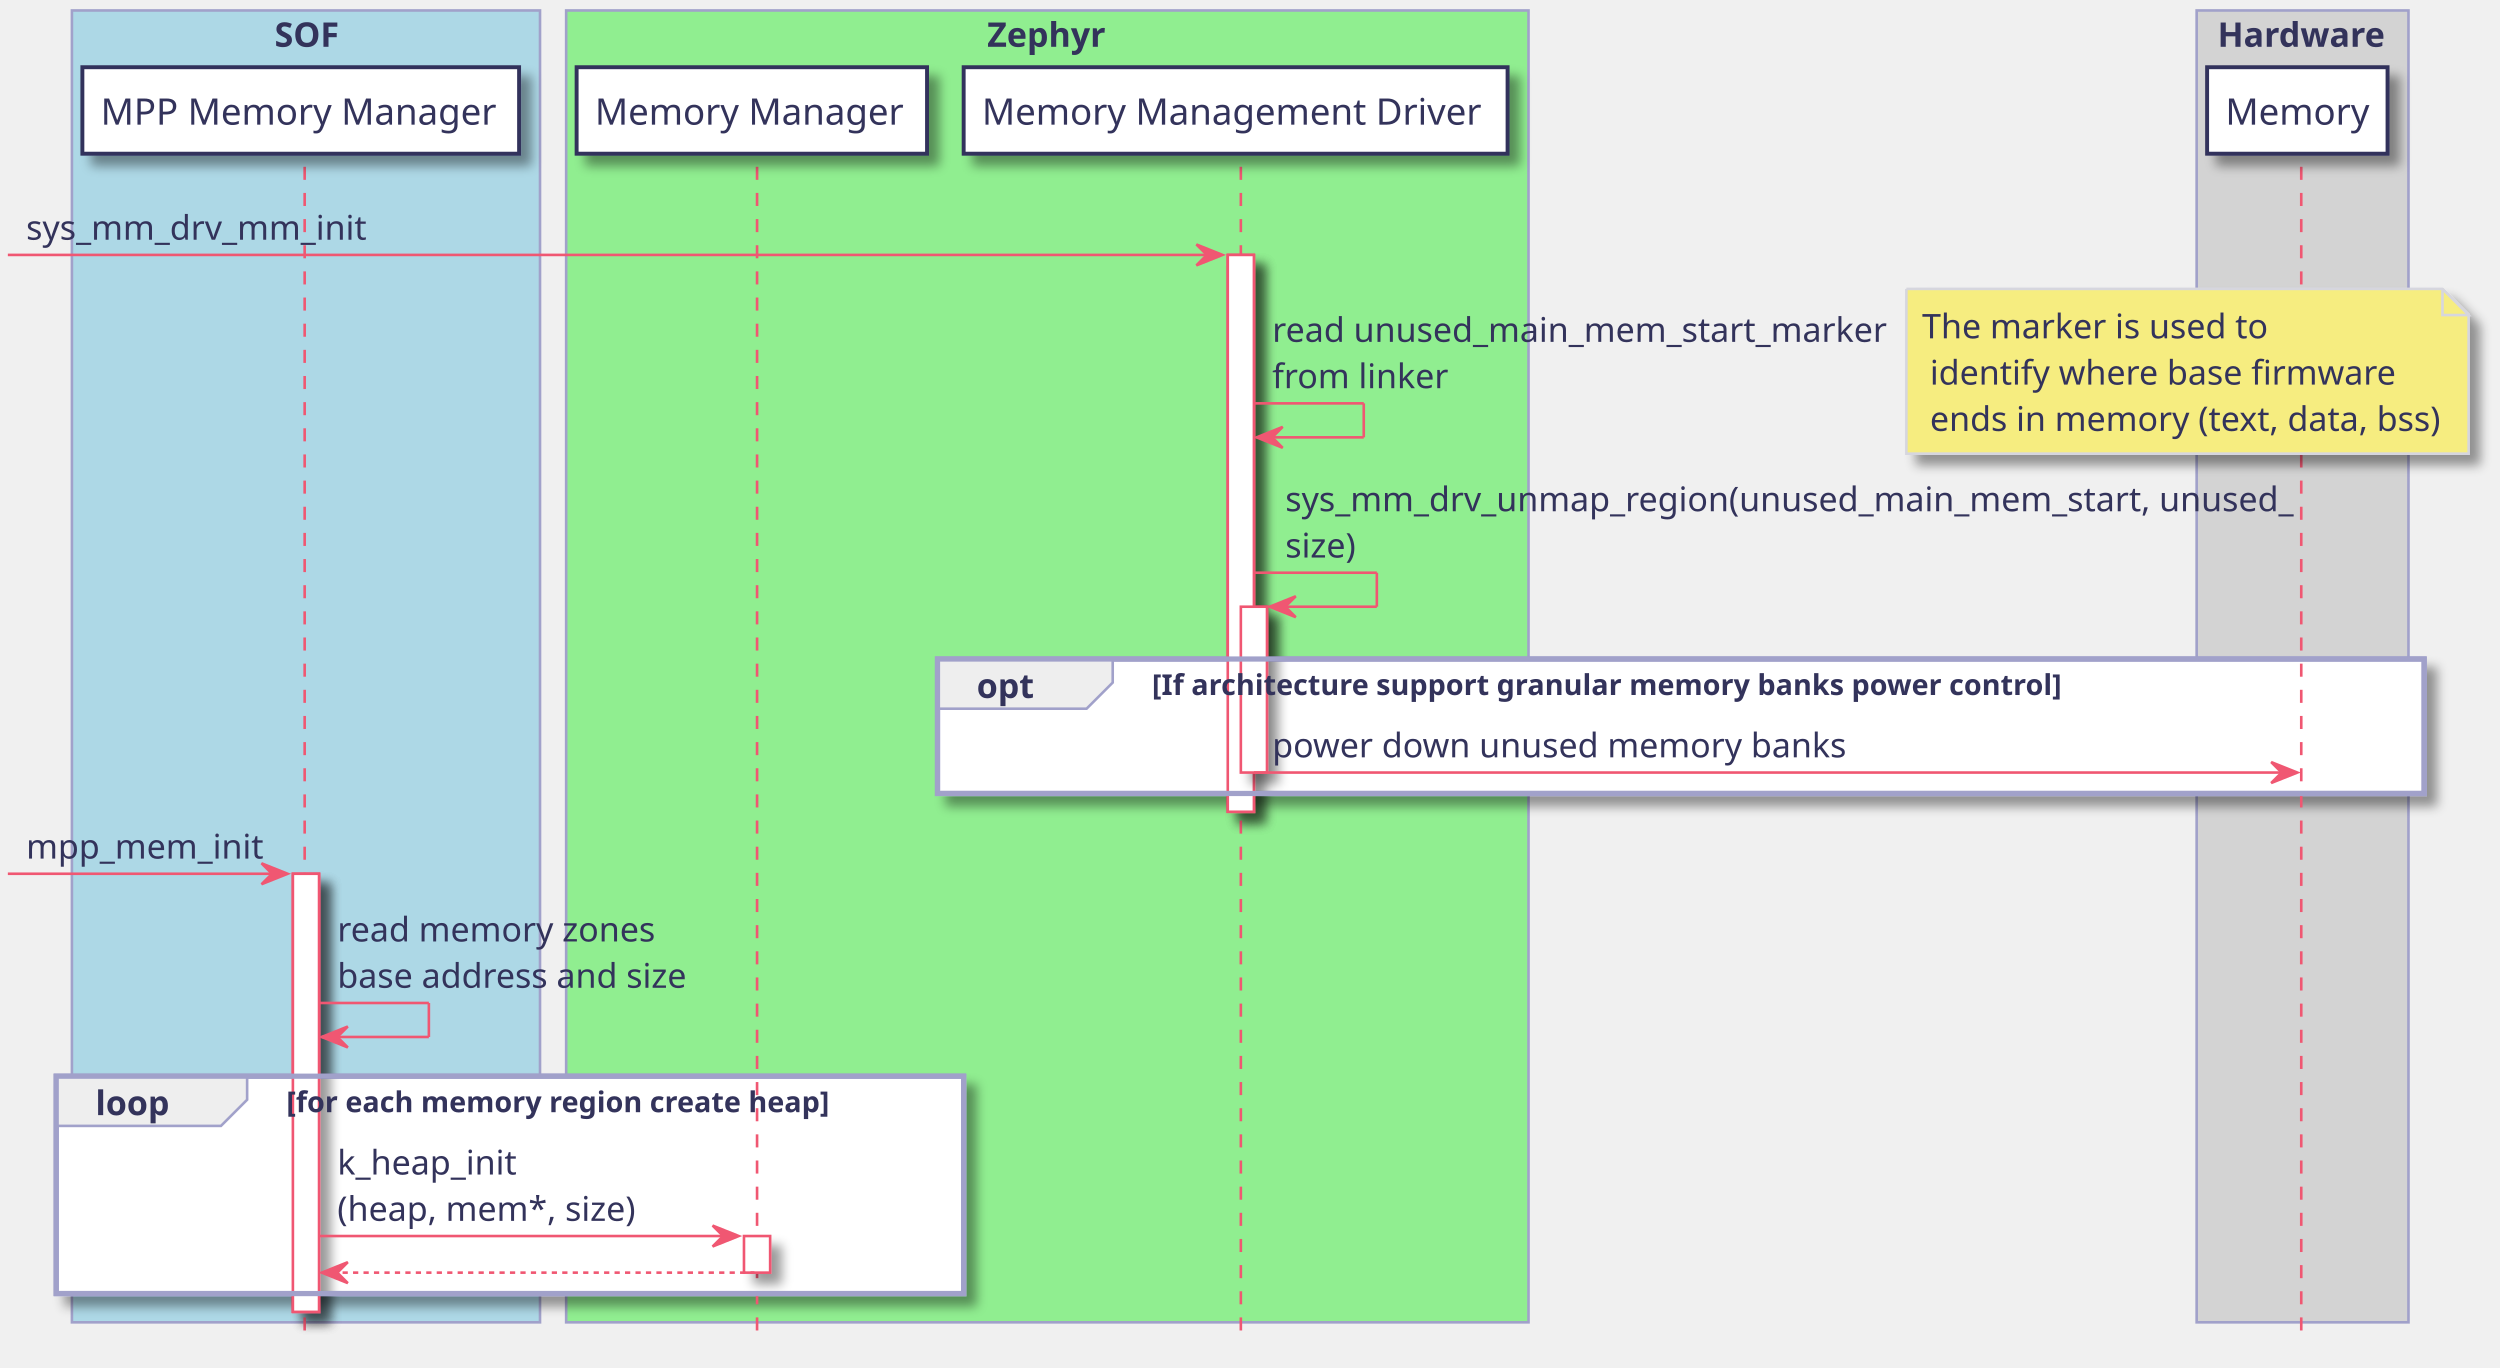
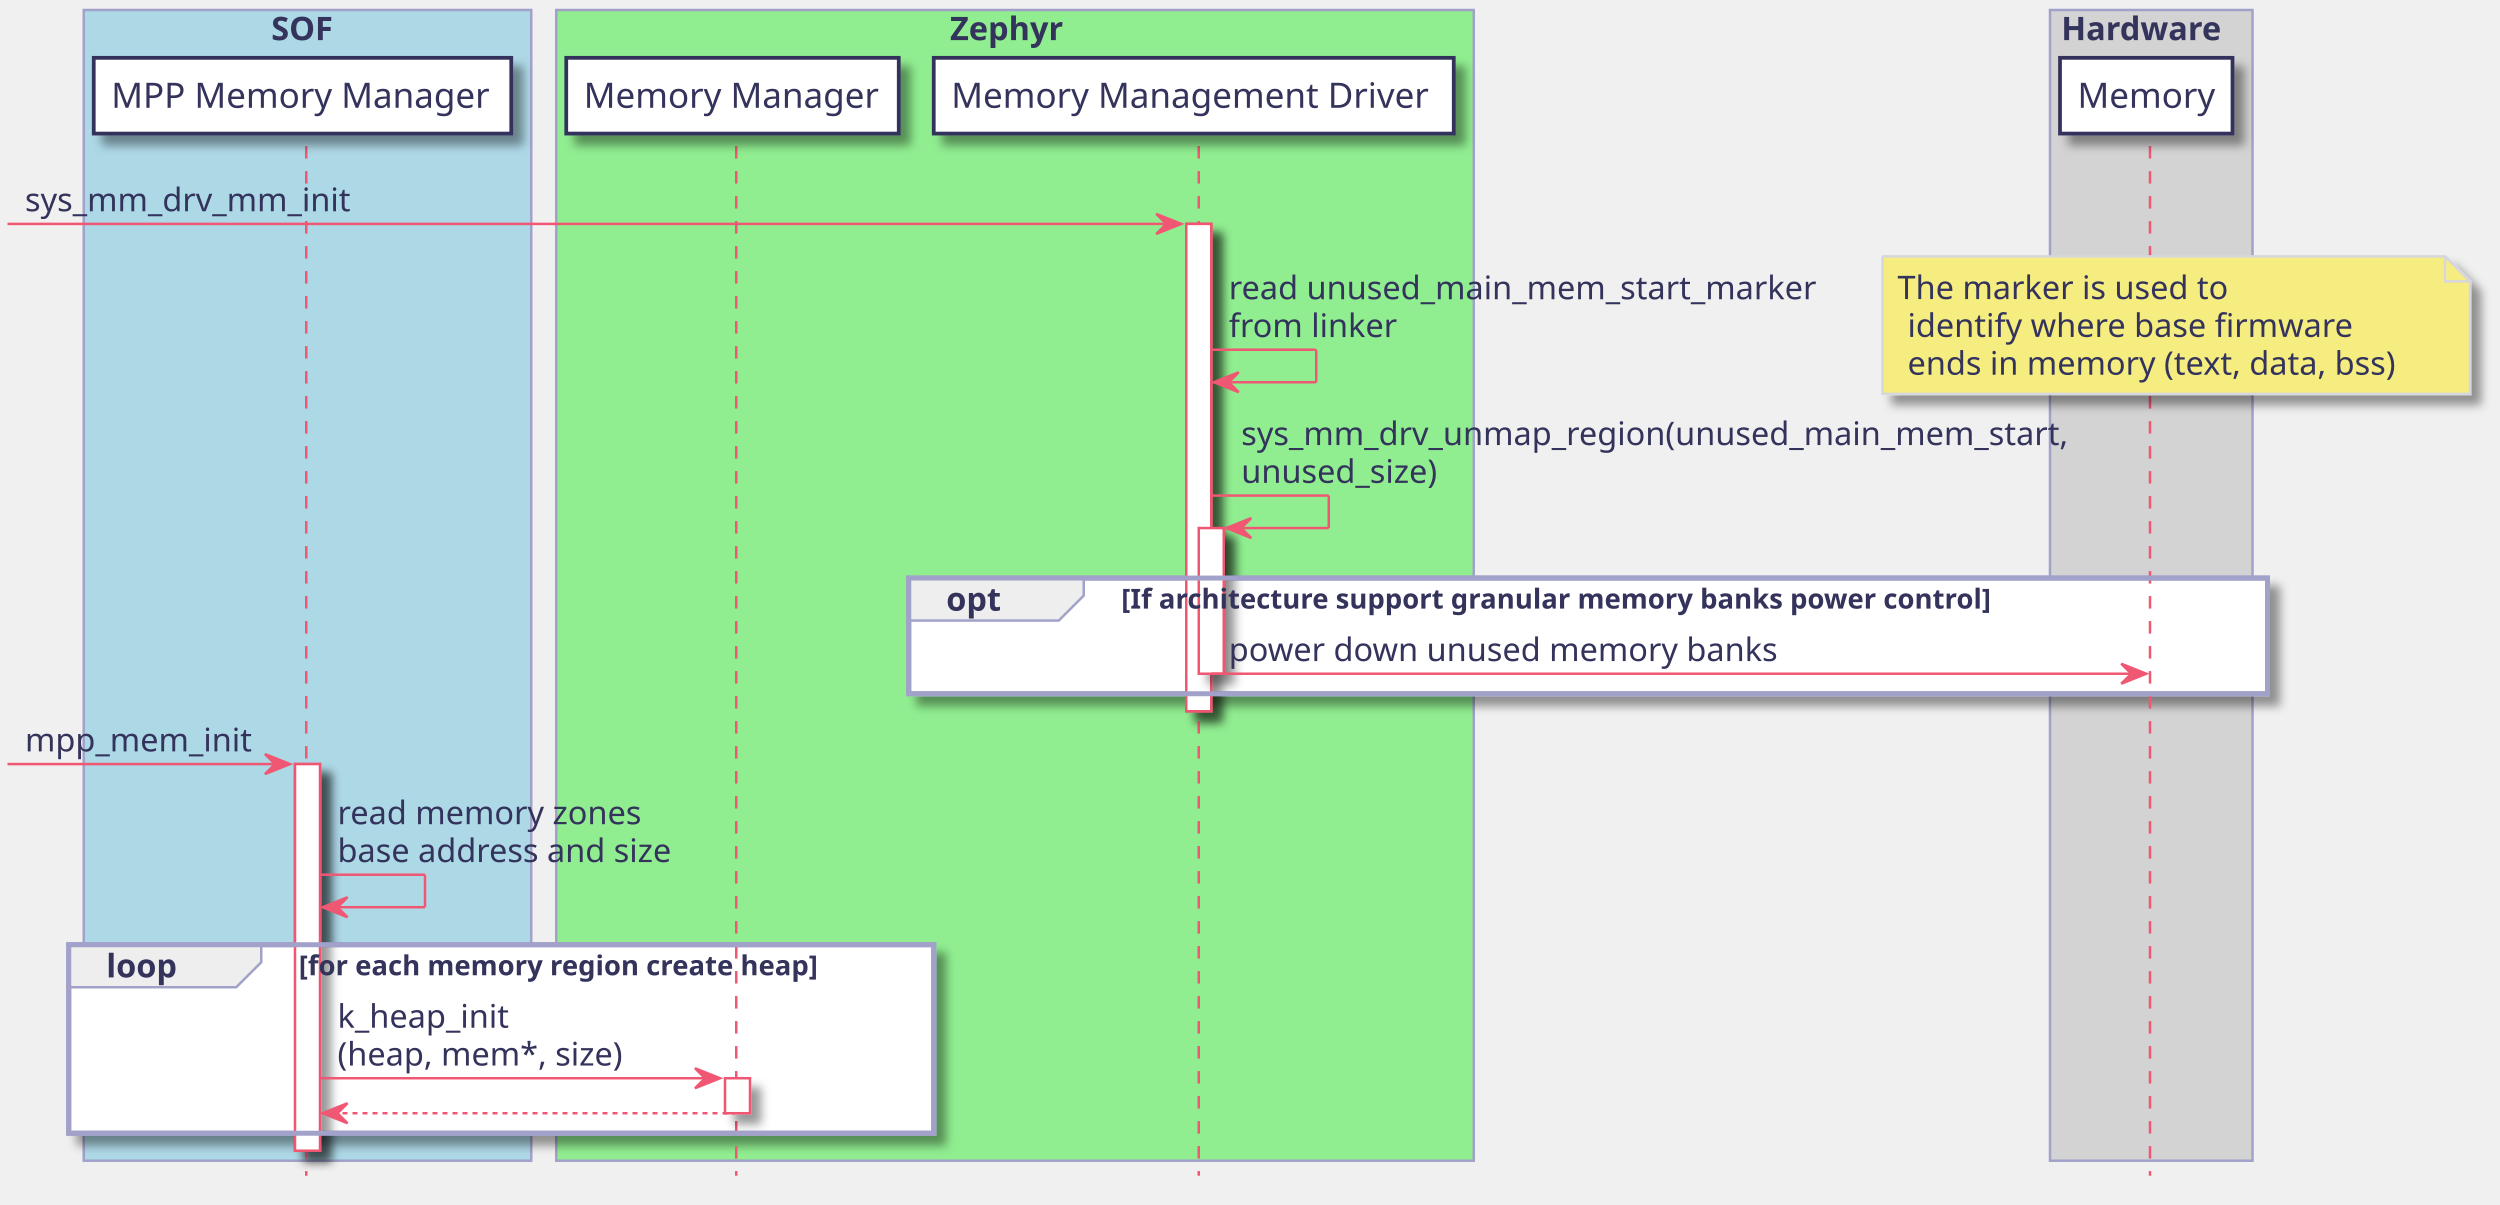
- <svg xmlns="http://www.w3.org/2000/svg" contentScriptType="application/ecmascript" contentStyleType="text/css" height="523px" preserveAspectRatio="none" style="width:956px;height:523px;" version="1.1" viewBox="0 0 956 523" width="956px" zoomAndPan="magnify">
+ <svg xmlns="http://www.w3.org/2000/svg" contentScriptType="application/ecmascript" contentStyleType="text/css" height="482px" preserveAspectRatio="none" style="width:1000px;height:482px;" version="1.1" viewBox="0 0 1000 482" width="1000px" zoomAndPan="magnify">
  <defs>
    <filter height="300%" id="fab77ccyncees" width="300%" x="-1" y="-1">
      <feGaussianBlur result="blurOut" stdDeviation="2.0" />
      <feColorMatrix in="blurOut" result="blurOut2" type="matrix" values="0 0 0 0 0 0 0 0 0 0 0 0 0 0 0 0 0 0 .4 0" />
      <feOffset dx="4.0" dy="4.0" in="blurOut2" result="blurOut3" />
      <feBlend in="SourceGraphic" in2="blurOut3" mode="normal" />
    </filter>
  </defs>
  <g>
-     <rect fill="#ADD8E6" height="501.658" style="stroke: #A1A1CA; stroke-width: 1.0;" width="179" x="27.5" y="4" />
-     <text fill="#33335B" font-family="sans-serif" font-size="13" font-weight="bold" lengthAdjust="spacingAndGlyphs" textLength="24" x="105" y="17.897">SOF</text>
-     <rect fill="#90EE90" height="501.658" style="stroke: #A1A1CA; stroke-width: 1.0;" width="368" x="216.5" y="4" />
-     <text fill="#33335B" font-family="sans-serif" font-size="13" font-weight="bold" lengthAdjust="spacingAndGlyphs" textLength="46" x="377.5" y="17.897">Zephyr</text>
-     <rect fill="#D3D3D3" height="501.658" style="stroke: #A1A1CA; stroke-width: 1.0;" width="81" x="840" y="4" />
-     <text fill="#33335B" font-family="sans-serif" font-size="13" font-weight="bold" lengthAdjust="spacingAndGlyphs" textLength="65" x="848" y="17.897">Hardware</text>
-     <rect fill="#FFFFFF" filter="url(#fab77ccyncees)" height="167.53" style="stroke: #F05772; stroke-width: 1.0;" width="10" x="112" y="334.128" />
-     <rect fill="#FFFFFF" filter="url(#fab77ccyncees)" height="14" style="stroke: #F05772; stroke-width: 1.0;" width="10" x="284.5" y="472.658" />
-     <rect fill="#FFFFFF" filter="url(#fab77ccyncees)" height="212.942" style="stroke: #F05772; stroke-width: 1.0;" width="10" x="469.5" y="97.48" />
-     <rect fill="#FFFFFF" filter="url(#fab77ccyncees)" height="63.412" style="stroke: #F05772; stroke-width: 1.0;" width="10" x="474.5" y="232.01" />
-     <rect fill="#FFFFFF" filter="url(#fab77ccyncees)" height="51.412" style="stroke: #A1A1CA; stroke-width: 2.0;" width="568.5" x="358.5" y="252.01" />
-     <rect fill="#FFFFFF" filter="url(#fab77ccyncees)" height="83.118" style="stroke: #A1A1CA; stroke-width: 2.0;" width="347" x="21.5" y="411.54" />
-     <line style="stroke: #F05772; stroke-width: 1.0; stroke-dasharray: 5.0,5.0;" x1="116.5" x2="116.5" y1="63.774" y2="511.658" />
-     <line style="stroke: #F05772; stroke-width: 1.0; stroke-dasharray: 5.0,5.0;" x1="289.5" x2="289.5" y1="63.774" y2="511.658" />
-     <line style="stroke: #F05772; stroke-width: 1.0; stroke-dasharray: 5.0,5.0;" x1="474.5" x2="474.5" y1="63.774" y2="511.658" />
-     <line style="stroke: #F05772; stroke-width: 1.0; stroke-dasharray: 5.0,5.0;" x1="880" x2="880" y1="63.774" y2="511.658" />
-     <rect fill="#FFFFFF" filter="url(#fab77ccyncees)" height="33.068" style="stroke: #33335B; stroke-width: 1.5;" width="167" x="31.5" y="25.706" />
-     <text fill="#33335B" font-family="sans-serif" font-size="14" lengthAdjust="spacingAndGlyphs" textLength="153" x="38.5" y="47.672">MPP Memory Manager</text>
-     <rect fill="#FFFFFF" filter="url(#fab77ccyncees)" height="33.068" style="stroke: #33335B; stroke-width: 1.5;" width="134" x="220.5" y="25.706" />
-     <text fill="#33335B" font-family="sans-serif" font-size="14" lengthAdjust="spacingAndGlyphs" textLength="120" x="227.5" y="47.672">Memory Manager</text>
-     <rect fill="#FFFFFF" filter="url(#fab77ccyncees)" height="33.068" style="stroke: #33335B; stroke-width: 1.5;" width="208" x="368.5" y="25.706" />
-     <text fill="#33335B" font-family="sans-serif" font-size="14" lengthAdjust="spacingAndGlyphs" textLength="194" x="375.5" y="47.672">Memory Management Driver</text>
-     <rect fill="#FFFFFF" filter="url(#fab77ccyncees)" height="33.068" style="stroke: #33335B; stroke-width: 1.5;" width="69" x="844" y="25.706" />
-     <text fill="#33335B" font-family="sans-serif" font-size="14" lengthAdjust="spacingAndGlyphs" textLength="55" x="851" y="47.672">Memory</text>
-     <rect fill="#FFFFFF" filter="url(#fab77ccyncees)" height="167.53" style="stroke: #F05772; stroke-width: 1.0;" width="10" x="112" y="334.128" />
-     <rect fill="#FFFFFF" filter="url(#fab77ccyncees)" height="14" style="stroke: #F05772; stroke-width: 1.0;" width="10" x="284.5" y="472.658" />
-     <rect fill="#FFFFFF" filter="url(#fab77ccyncees)" height="212.942" style="stroke: #F05772; stroke-width: 1.0;" width="10" x="469.5" y="97.48" />
-     <rect fill="#FFFFFF" filter="url(#fab77ccyncees)" height="63.412" style="stroke: #F05772; stroke-width: 1.0;" width="10" x="474.5" y="232.01" />
-     <polygon fill="#F05772" points="457.5,93.48,467.5,97.48,457.5,101.48,461.5,97.48" style="stroke: #F05772; stroke-width: 1.0;" />
-     <line style="stroke: #F05772; stroke-width: 1.0;" x1="3" x2="463.5" y1="97.48" y2="97.48" />
-     <text fill="#33335B" font-family="sans-serif" font-size="13" lengthAdjust="spacingAndGlyphs" textLength="130" x="10" y="91.671">sys_mm_drv_mm_init</text>
-     <line style="stroke: #F05772; stroke-width: 1.0;" x1="479.5" x2="521.5" y1="154.245" y2="154.245" />
-     <line style="stroke: #F05772; stroke-width: 1.0;" x1="521.5" x2="521.5" y1="154.245" y2="167.245" />
-     <line style="stroke: #F05772; stroke-width: 1.0;" x1="480.5" x2="521.5" y1="167.245" y2="167.245" />
-     <polygon fill="#F05772" points="490.5,163.245,480.5,167.245,490.5,171.245,486.5,167.245" style="stroke: #F05772; stroke-width: 1.0;" />
-     <text fill="#33335B" font-family="sans-serif" font-size="13" lengthAdjust="spacingAndGlyphs" textLength="231" x="486.5" y="130.73">read unused_main_mem_start_marker</text>
-     <text fill="#33335B" font-family="sans-serif" font-size="13" lengthAdjust="spacingAndGlyphs" textLength="65" x="486.5" y="148.436">from linker</text>
-     <path d="M729,110.48 L729,173.48 L944,173.48 L944,120.48 L934,110.48 L729,110.48 " fill="#F6ED80" filter="url(#fab77ccyncees)" style="stroke: #D6D6DE; stroke-width: 1.0;" />
-     <path d="M934,110.48 L934,120.48 L944,120.48 L934,110.48 " fill="#F6ED80" style="stroke: #D6D6DE; stroke-width: 1.0;" />
-     <text fill="#33335B" font-family="sans-serif" font-size="13" lengthAdjust="spacingAndGlyphs" textLength="128" x="735" y="129.377">The marker is used to</text>
-     <text fill="#33335B" font-family="sans-serif" font-size="13" lengthAdjust="spacingAndGlyphs" textLength="172" x="738" y="147.083">identify where base firmware</text>
-     <text fill="#33335B" font-family="sans-serif" font-size="13" lengthAdjust="spacingAndGlyphs" textLength="191" x="738" y="164.789">ends in memory (text, data, bss)</text>
-     <line style="stroke: #F05772; stroke-width: 1.0;" x1="479.5" x2="526.5" y1="219.01" y2="219.01" />
-     <line style="stroke: #F05772; stroke-width: 1.0;" x1="526.5" x2="526.5" y1="219.01" y2="232.01" />
-     <line style="stroke: #F05772; stroke-width: 1.0;" x1="485.5" x2="526.5" y1="232.01" y2="232.01" />
-     <polygon fill="#F05772" points="495.5,228.01,485.5,232.01,495.5,236.01,491.5,232.01" style="stroke: #F05772; stroke-width: 1.0;" />
-     <text fill="#33335B" font-family="sans-serif" font-size="13" lengthAdjust="spacingAndGlyphs" textLength="382" x="491.5" y="195.495">sys_mm_drv_unmap_region(unused_main_mem_start, unused_</text>
-     <text fill="#33335B" font-family="sans-serif" font-size="13" lengthAdjust="spacingAndGlyphs" textLength="26" x="491.5" y="213.201">size)</text>
-     <path d="M358.5,252.01 L425.5,252.01 L425.5,261.01 L415.5,271.01 L358.5,271.01 L358.5,252.01 " fill="#EEEEEE" style="stroke: #A1A1CA; stroke-width: 1.0;" />
-     <rect fill="none" height="51.412" style="stroke: #A1A1CA; stroke-width: 2.0;" width="568.5" x="358.5" y="252.01" />
-     <text fill="#33335B" font-family="sans-serif" font-size="13" font-weight="bold" lengthAdjust="spacingAndGlyphs" textLength="22" x="373.5" y="266.907">opt</text>
-     <text fill="#33335B" font-family="sans-serif" font-size="11" font-weight="bold" lengthAdjust="spacingAndGlyphs" textLength="353" x="440.5" y="265.769">[If architecture support granular memory banks power control]</text>
-     <polygon fill="#F05772" points="868.5,291.422,878.5,295.422,868.5,299.422,872.5,295.422" style="stroke: #F05772; stroke-width: 1.0;" />
-     <line style="stroke: #F05772; stroke-width: 1.0;" x1="479.5" x2="874.5" y1="295.422" y2="295.422" />
-     <text fill="#33335B" font-family="sans-serif" font-size="13" lengthAdjust="spacingAndGlyphs" textLength="216" x="486.5" y="289.613">power down unused memory banks</text>
-     <polygon fill="#F05772" points="100,330.128,110,334.128,100,338.128,104,334.128" style="stroke: #F05772; stroke-width: 1.0;" />
-     <line style="stroke: #F05772; stroke-width: 1.0;" x1="3" x2="106" y1="334.128" y2="334.128" />
-     <text fill="#33335B" font-family="sans-serif" font-size="13" lengthAdjust="spacingAndGlyphs" textLength="90" x="10" y="328.319">mpp_mem_init</text>
-     <line style="stroke: #F05772; stroke-width: 1.0;" x1="122" x2="164" y1="383.54" y2="383.54" />
-     <line style="stroke: #F05772; stroke-width: 1.0;" x1="164" x2="164" y1="383.54" y2="396.54" />
-     <line style="stroke: #F05772; stroke-width: 1.0;" x1="123" x2="164" y1="396.54" y2="396.54" />
-     <polygon fill="#F05772" points="133,392.54,123,396.54,133,400.54,129,396.54" style="stroke: #F05772; stroke-width: 1.0;" />
-     <text fill="#33335B" font-family="sans-serif" font-size="13" lengthAdjust="spacingAndGlyphs" textLength="119" x="129" y="360.025">read memory zones</text>
-     <text fill="#33335B" font-family="sans-serif" font-size="13" lengthAdjust="spacingAndGlyphs" textLength="129" x="129" y="377.731">base address and size</text>
-     <path d="M21.5,411.54 L94.5,411.54 L94.5,420.54 L84.5,430.54 L21.5,430.54 L21.5,411.54 " fill="#EEEEEE" style="stroke: #A1A1CA; stroke-width: 1.0;" />
-     <rect fill="none" height="83.118" style="stroke: #A1A1CA; stroke-width: 2.0;" width="347" x="21.5" y="411.54" />
-     <text fill="#33335B" font-family="sans-serif" font-size="13" font-weight="bold" lengthAdjust="spacingAndGlyphs" textLength="28" x="36.5" y="426.437">loop</text>
-     <text fill="#33335B" font-family="sans-serif" font-size="11" font-weight="bold" lengthAdjust="spacingAndGlyphs" textLength="214" x="109.5" y="425.299">[for each memory region create heap]</text>
-     <polygon fill="#F05772" points="272.5,468.658,282.5,472.658,272.5,476.658,276.5,472.658" style="stroke: #F05772; stroke-width: 1.0;" />
-     <line style="stroke: #F05772; stroke-width: 1.0;" x1="122" x2="278.5" y1="472.658" y2="472.658" />
-     <text fill="#33335B" font-family="sans-serif" font-size="13" lengthAdjust="spacingAndGlyphs" textLength="68" x="129" y="449.143">k_heap_init</text>
-     <text fill="#33335B" font-family="sans-serif" font-size="13" lengthAdjust="spacingAndGlyphs" textLength="110" x="129" y="466.849">(heap, mem*, size)</text>
-     <polygon fill="#F05772" points="133,482.658,123,486.658,133,490.658,129,486.658" style="stroke: #F05772; stroke-width: 1.0;" />
-     <line style="stroke: #F05772; stroke-width: 1.0; stroke-dasharray: 2.0,2.0;" x1="127" x2="288.5" y1="486.658" y2="486.658" />
+     <rect fill="#ADD8E6" height="460.289" style="stroke: #A1A1CA; stroke-width: 1.0;" width="179" x="33.5" y="4" />
+     <text fill="#33335B" font-family="sans-serif" font-size="13" font-weight="bold" lengthAdjust="spacingAndGlyphs" textLength="29" x="108.5" y="16.067">SOF</text>
+     <rect fill="#90EE90" height="460.289" style="stroke: #A1A1CA; stroke-width: 1.0;" width="367" x="222.5" y="4" />
+     <text fill="#33335B" font-family="sans-serif" font-size="13" font-weight="bold" lengthAdjust="spacingAndGlyphs" textLength="52" x="380" y="16.067">Zephyr</text>
+     <rect fill="#D3D3D3" height="460.289" style="stroke: #A1A1CA; stroke-width: 1.0;" width="81" x="820" y="4" />
+     <text fill="#33335B" font-family="sans-serif" font-size="13" font-weight="bold" lengthAdjust="spacingAndGlyphs" textLength="72" x="824.5" y="16.067">Hardware</text>
+     <rect fill="#FFFFFF" filter="url(#fab77ccyncees)" height="154.664" style="stroke: #F05772; stroke-width: 1.0;" width="10" x="118" y="305.625" />
+     <rect fill="#FFFFFF" filter="url(#fab77ccyncees)" height="14" style="stroke: #F05772; stroke-width: 1.0;" width="10" x="290" y="431.289" />
+     <rect fill="#FFFFFF" filter="url(#fab77ccyncees)" height="194.93" style="stroke: #F05772; stroke-width: 1.0;" width="10" x="474.5" y="89.562" />
+     <rect fill="#FFFFFF" filter="url(#fab77ccyncees)" height="58.266" style="stroke: #F05772; stroke-width: 1.0;" width="10" x="479.5" y="211.227" />
+     <rect fill="#FFFFFF" filter="url(#fab77ccyncees)" height="46.266" style="stroke: #A1A1CA; stroke-width: 2.0;" width="543.5" x="363.5" y="231.227" />
+     <rect fill="#FFFFFF" filter="url(#fab77ccyncees)" height="75.398" style="stroke: #A1A1CA; stroke-width: 2.0;" width="346" x="27.5" y="377.891" />
+     <line style="stroke: #F05772; stroke-width: 1.0; stroke-dasharray: 5.0,5.0;" x1="122.5" x2="122.5" y1="58.43" y2="470.289" />
+     <line style="stroke: #F05772; stroke-width: 1.0; stroke-dasharray: 5.0,5.0;" x1="294.5" x2="294.5" y1="58.43" y2="470.289" />
+     <line style="stroke: #F05772; stroke-width: 1.0; stroke-dasharray: 5.0,5.0;" x1="479.5" x2="479.5" y1="58.43" y2="470.289" />
+     <line style="stroke: #F05772; stroke-width: 1.0; stroke-dasharray: 5.0,5.0;" x1="860" x2="860" y1="58.43" y2="470.289" />
+     <rect fill="#FFFFFF" filter="url(#fab77ccyncees)" height="30.297" style="stroke: #33335B; stroke-width: 1.5;" width="167" x="37.5" y="23.133" />
+     <text fill="#33335B" font-family="sans-serif" font-size="14" lengthAdjust="spacingAndGlyphs" textLength="153" x="44.5" y="43.128">MPP Memory Manager</text>
+     <rect fill="#FFFFFF" filter="url(#fab77ccyncees)" height="30.297" style="stroke: #33335B; stroke-width: 1.5;" width="133" x="226.5" y="23.133" />
+     <text fill="#33335B" font-family="sans-serif" font-size="14" lengthAdjust="spacingAndGlyphs" textLength="119" x="233.5" y="43.128">Memory Manager</text>
+     <rect fill="#FFFFFF" filter="url(#fab77ccyncees)" height="30.297" style="stroke: #33335B; stroke-width: 1.5;" width="208" x="373.5" y="23.133" />
+     <text fill="#33335B" font-family="sans-serif" font-size="14" lengthAdjust="spacingAndGlyphs" textLength="194" x="380.5" y="43.128">Memory Management Driver</text>
+     <rect fill="#FFFFFF" filter="url(#fab77ccyncees)" height="30.297" style="stroke: #33335B; stroke-width: 1.5;" width="69" x="824" y="23.133" />
+     <text fill="#33335B" font-family="sans-serif" font-size="14" lengthAdjust="spacingAndGlyphs" textLength="55" x="831" y="43.128">Memory</text>
+     <rect fill="#FFFFFF" filter="url(#fab77ccyncees)" height="154.664" style="stroke: #F05772; stroke-width: 1.0;" width="10" x="118" y="305.625" />
+     <rect fill="#FFFFFF" filter="url(#fab77ccyncees)" height="14" style="stroke: #F05772; stroke-width: 1.0;" width="10" x="290" y="431.289" />
+     <rect fill="#FFFFFF" filter="url(#fab77ccyncees)" height="194.93" style="stroke: #F05772; stroke-width: 1.0;" width="10" x="474.5" y="89.562" />
+     <rect fill="#FFFFFF" filter="url(#fab77ccyncees)" height="58.266" style="stroke: #F05772; stroke-width: 1.0;" width="10" x="479.5" y="211.227" />
+     <polygon fill="#F05772" points="462.5,85.562,472.5,89.562,462.5,93.562,466.5,89.562" style="stroke: #F05772; stroke-width: 1.0;" />
+     <line style="stroke: #F05772; stroke-width: 1.0;" x1="3" x2="468.5" y1="89.562" y2="89.562" />
+     <text fill="#33335B" font-family="sans-serif" font-size="13" lengthAdjust="spacingAndGlyphs" textLength="140" x="10" y="84.497">sys_mm_drv_mm_init</text>
+     <line style="stroke: #F05772; stroke-width: 1.0;" x1="484.5" x2="526.5" y1="139.894" y2="139.894" />
+     <line style="stroke: #F05772; stroke-width: 1.0;" x1="526.5" x2="526.5" y1="139.894" y2="152.894" />
+     <line style="stroke: #F05772; stroke-width: 1.0;" x1="485.5" x2="526.5" y1="152.894" y2="152.894" />
+     <polygon fill="#F05772" points="495.5,148.894,485.5,152.894,495.5,156.894,491.5,152.894" style="stroke: #F05772; stroke-width: 1.0;" />
+     <text fill="#33335B" font-family="sans-serif" font-size="13" lengthAdjust="spacingAndGlyphs" textLength="250" x="491.5" y="119.696">read unused_main_mem_start_marker</text>
+     <text fill="#33335B" font-family="sans-serif" font-size="13" lengthAdjust="spacingAndGlyphs" textLength="68" x="491.5" y="134.829">from linker</text>
+     <path d="M753,102.562 L753,157.562 L988,157.562 L988,112.562 L978,102.562 L753,102.562 " fill="#F6ED80" filter="url(#fab77ccyncees)" style="stroke: #D6D6DE; stroke-width: 1.0;" />
+     <path d="M978,102.562 L978,112.562 L988,112.562 L978,102.562 " fill="#F6ED80" style="stroke: #D6D6DE; stroke-width: 1.0;" />
+     <text fill="#33335B" font-family="sans-serif" font-size="13" lengthAdjust="spacingAndGlyphs" textLength="139" x="759" y="119.629">The marker is used to</text>
+     <text fill="#33335B" font-family="sans-serif" font-size="13" lengthAdjust="spacingAndGlyphs" textLength="182" x="763" y="134.762">identify where base firmware</text>
+     <text fill="#33335B" font-family="sans-serif" font-size="13" lengthAdjust="spacingAndGlyphs" textLength="210" x="763" y="149.895">ends in memory (text, data, bss)</text>
+     <line style="stroke: #F05772; stroke-width: 1.0;" x1="484.5" x2="531.5" y1="198.227" y2="198.227" />
+     <line style="stroke: #F05772; stroke-width: 1.0;" x1="531.5" x2="531.5" y1="198.227" y2="211.227" />
+     <line style="stroke: #F05772; stroke-width: 1.0;" x1="490.5" x2="531.5" y1="211.227" y2="211.227" />
+     <polygon fill="#F05772" points="500.5,207.227,490.5,211.227,500.5,215.227,496.5,211.227" style="stroke: #F05772; stroke-width: 1.0;" />
+     <text fill="#33335B" font-family="sans-serif" font-size="13" lengthAdjust="spacingAndGlyphs" textLength="353" x="496.5" y="178.028">sys_mm_drv_unmap_region(unused_main_mem_start,</text>
+     <text fill="#33335B" font-family="sans-serif" font-size="13" lengthAdjust="spacingAndGlyphs" textLength="84" x="496.5" y="193.161">unused_size)</text>
+     <path d="M363.5,231.227 L433.5,231.227 L433.5,238.227 L423.5,248.227 L363.5,248.227 L363.5,231.227 " fill="#EEEEEE" style="stroke: #A1A1CA; stroke-width: 1.0;" />
+     <rect fill="none" height="46.266" style="stroke: #A1A1CA; stroke-width: 2.0;" width="543.5" x="363.5" y="231.227" />
+     <text fill="#33335B" font-family="sans-serif" font-size="13" font-weight="bold" lengthAdjust="spacingAndGlyphs" textLength="25" x="378.5" y="244.293">opt</text>
+     <text fill="#33335B" font-family="sans-serif" font-size="11" font-weight="bold" lengthAdjust="spacingAndGlyphs" textLength="401" x="448.5" y="243.437">[If architecture support granular memory banks power control]</text>
+     <polygon fill="#F05772" points="848.5,265.492,858.5,269.492,848.5,273.492,852.5,269.492" style="stroke: #F05772; stroke-width: 1.0;" />
+     <line style="stroke: #F05772; stroke-width: 1.0;" x1="484.5" x2="854.5" y1="269.492" y2="269.492" />
+     <text fill="#33335B" font-family="sans-serif" font-size="13" lengthAdjust="spacingAndGlyphs" textLength="226" x="491.5" y="264.426">power down unused memory banks</text>
+     <polygon fill="#F05772" points="106,301.625,116,305.625,106,309.625,110,305.625" style="stroke: #F05772; stroke-width: 1.0;" />
+     <line style="stroke: #F05772; stroke-width: 1.0;" x1="3" x2="112" y1="305.625" y2="305.625" />
+     <text fill="#33335B" font-family="sans-serif" font-size="13" lengthAdjust="spacingAndGlyphs" textLength="96" x="10" y="300.559">mpp_mem_init</text>
+     <line style="stroke: #F05772; stroke-width: 1.0;" x1="128" x2="170" y1="349.891" y2="349.891" />
+     <line style="stroke: #F05772; stroke-width: 1.0;" x1="170" x2="170" y1="349.891" y2="362.891" />
+     <line style="stroke: #F05772; stroke-width: 1.0;" x1="129" x2="170" y1="362.891" y2="362.891" />
+     <polygon fill="#F05772" points="139,358.891,129,362.891,139,366.891,135,362.891" style="stroke: #F05772; stroke-width: 1.0;" />
+     <text fill="#33335B" font-family="sans-serif" font-size="13" lengthAdjust="spacingAndGlyphs" textLength="129" x="135" y="329.692">read memory zones</text>
+     <text fill="#33335B" font-family="sans-serif" font-size="13" lengthAdjust="spacingAndGlyphs" textLength="143" x="135" y="344.825">base address and size</text>
+     <path d="M27.5,377.891 L104.5,377.891 L104.5,384.891 L94.5,394.891 L27.5,394.891 L27.5,377.891 " fill="#EEEEEE" style="stroke: #A1A1CA; stroke-width: 1.0;" />
+     <rect fill="none" height="75.398" style="stroke: #A1A1CA; stroke-width: 2.0;" width="346" x="27.5" y="377.891" />
+     <text fill="#33335B" font-family="sans-serif" font-size="13" font-weight="bold" lengthAdjust="spacingAndGlyphs" textLength="32" x="42.5" y="390.957">loop</text>
+     <text fill="#33335B" font-family="sans-serif" font-size="11" font-weight="bold" lengthAdjust="spacingAndGlyphs" textLength="243" x="119.5" y="390.101">[for each memory region create heap]</text>
+     <polygon fill="#F05772" points="278,427.289,288,431.289,278,435.289,282,431.289" style="stroke: #F05772; stroke-width: 1.0;" />
+     <line style="stroke: #F05772; stroke-width: 1.0;" x1="128" x2="284" y1="431.289" y2="431.289" />
+     <text fill="#33335B" font-family="sans-serif" font-size="13" lengthAdjust="spacingAndGlyphs" textLength="72" x="135" y="411.09">k_heap_init</text>
+     <text fill="#33335B" font-family="sans-serif" font-size="13" lengthAdjust="spacingAndGlyphs" textLength="124" x="135" y="426.223">(heap, mem*, size)</text>
+     <polygon fill="#F05772" points="139,441.289,129,445.289,139,449.289,135,445.289" style="stroke: #F05772; stroke-width: 1.0;" />
+     <line style="stroke: #F05772; stroke-width: 1.0; stroke-dasharray: 2.0,2.0;" x1="133" x2="294" y1="445.289" y2="445.289" />
  </g>
</svg>
